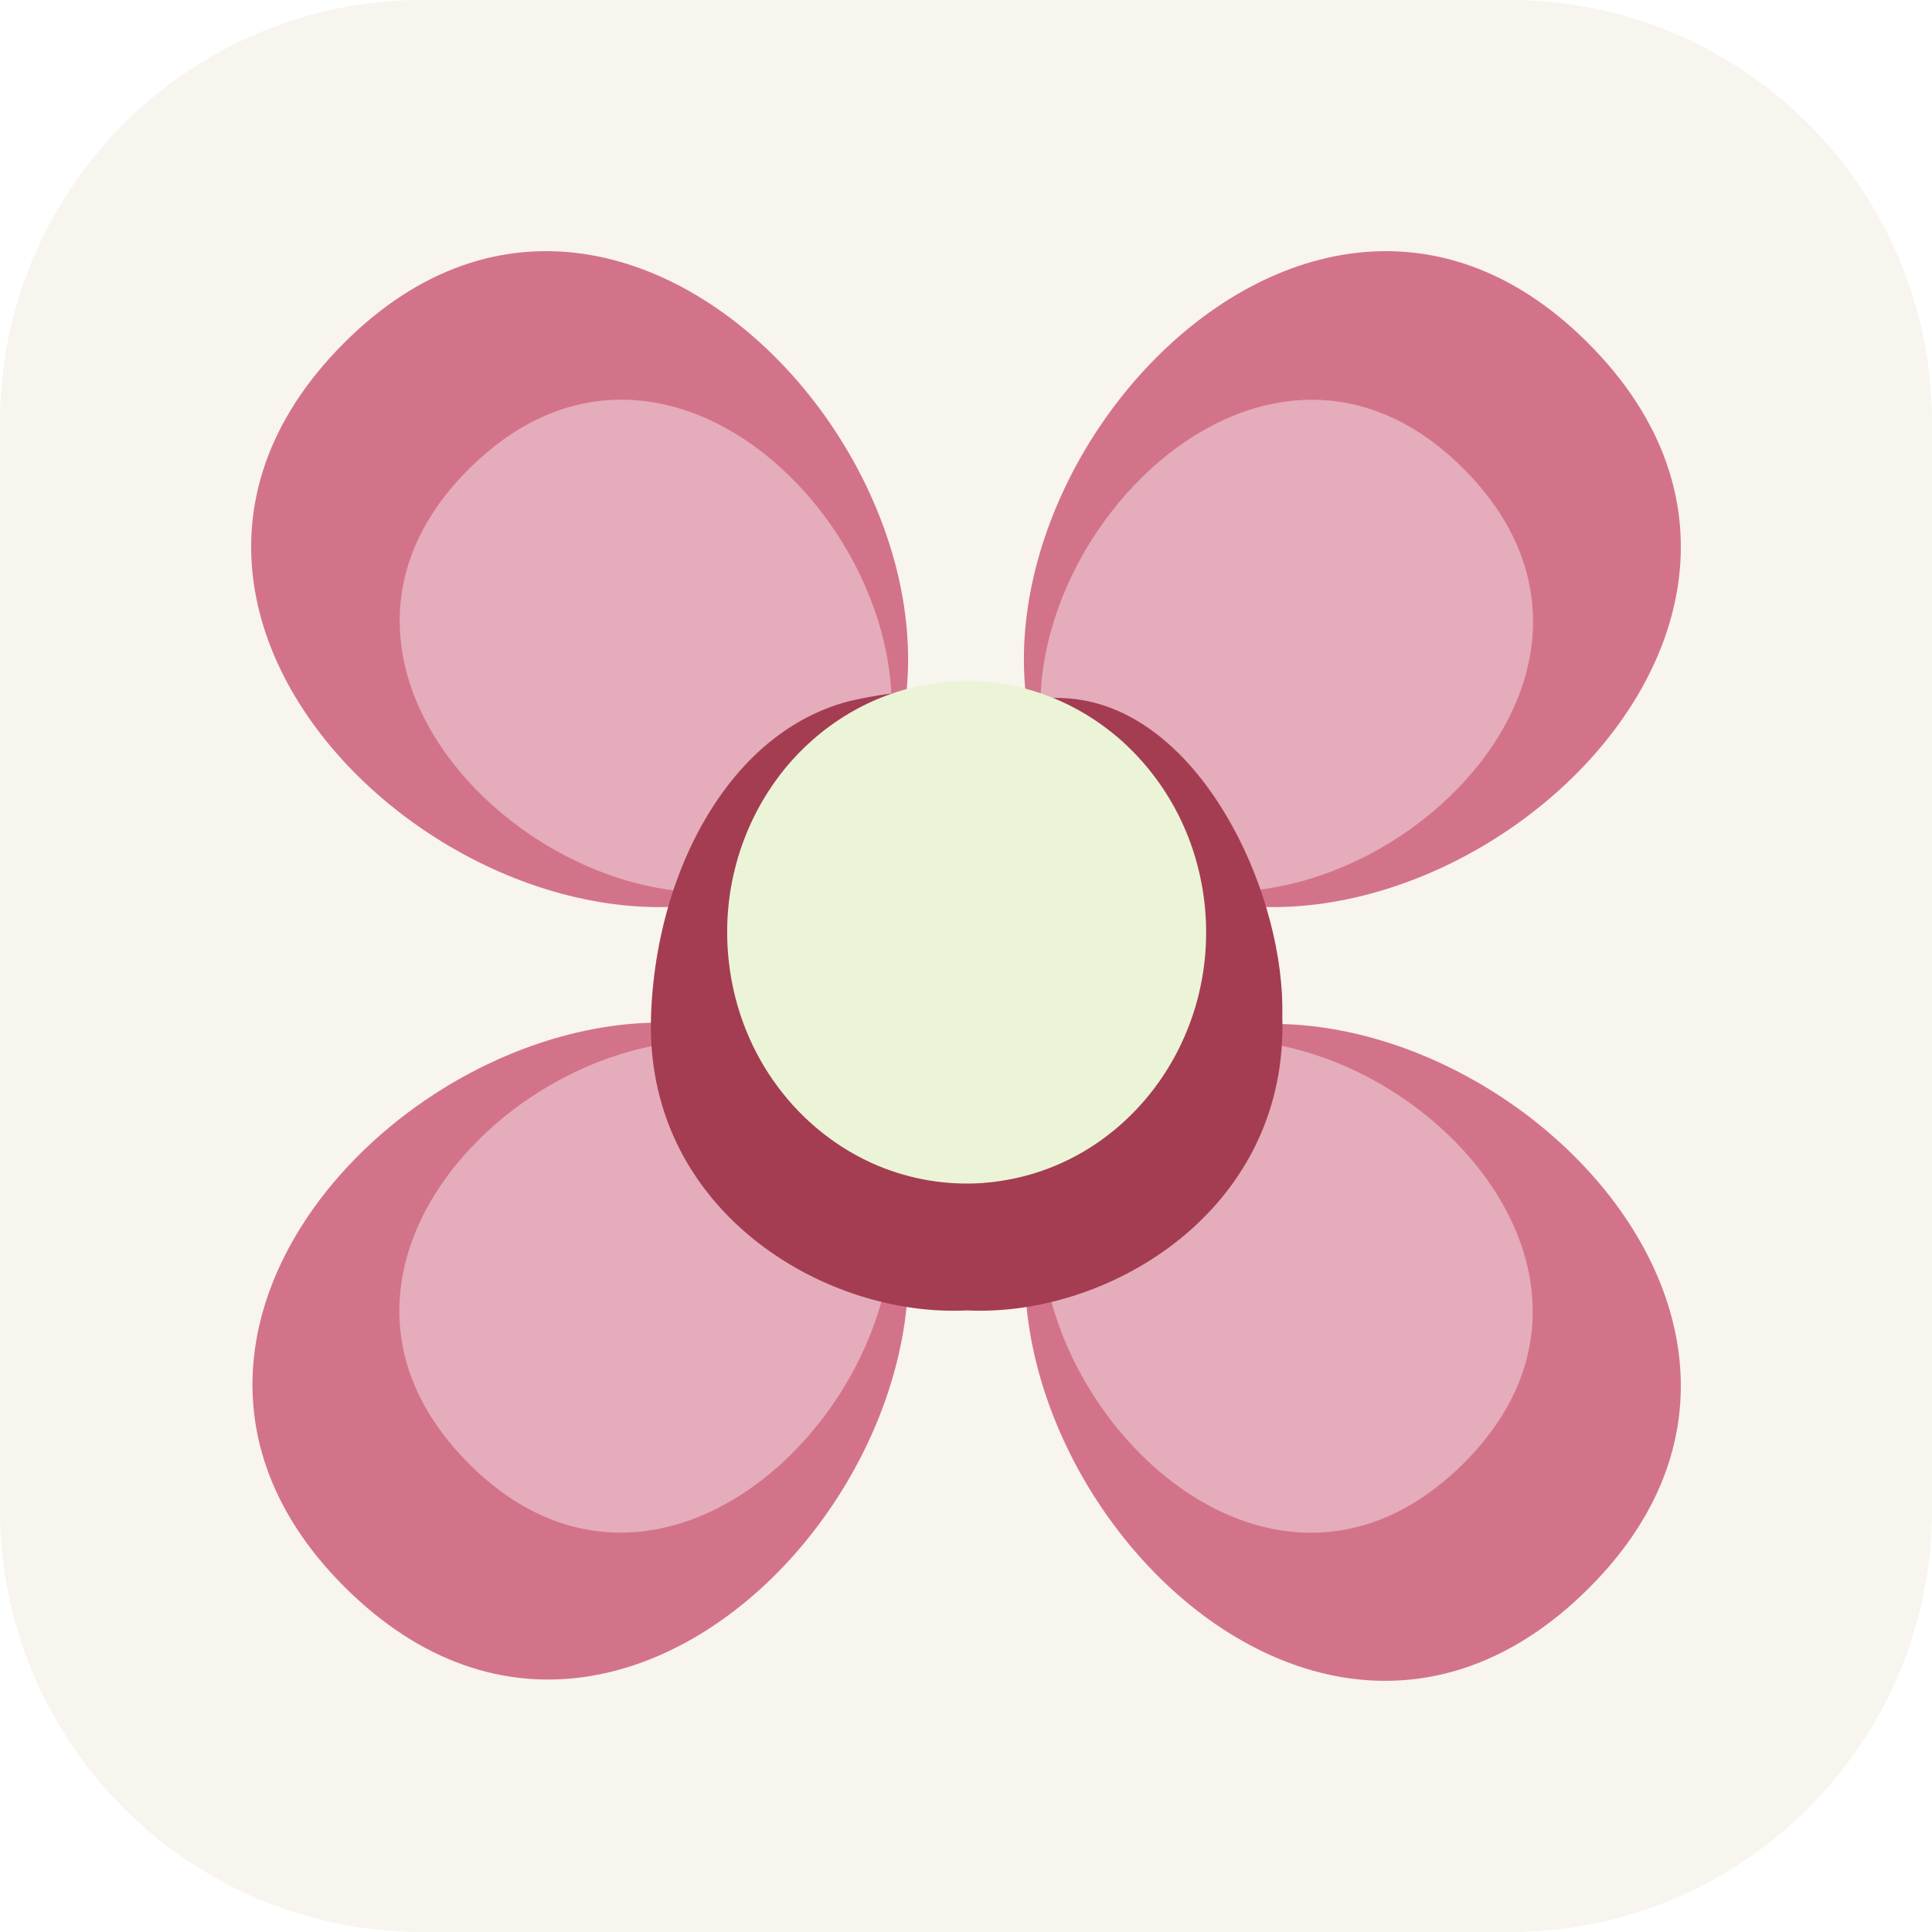
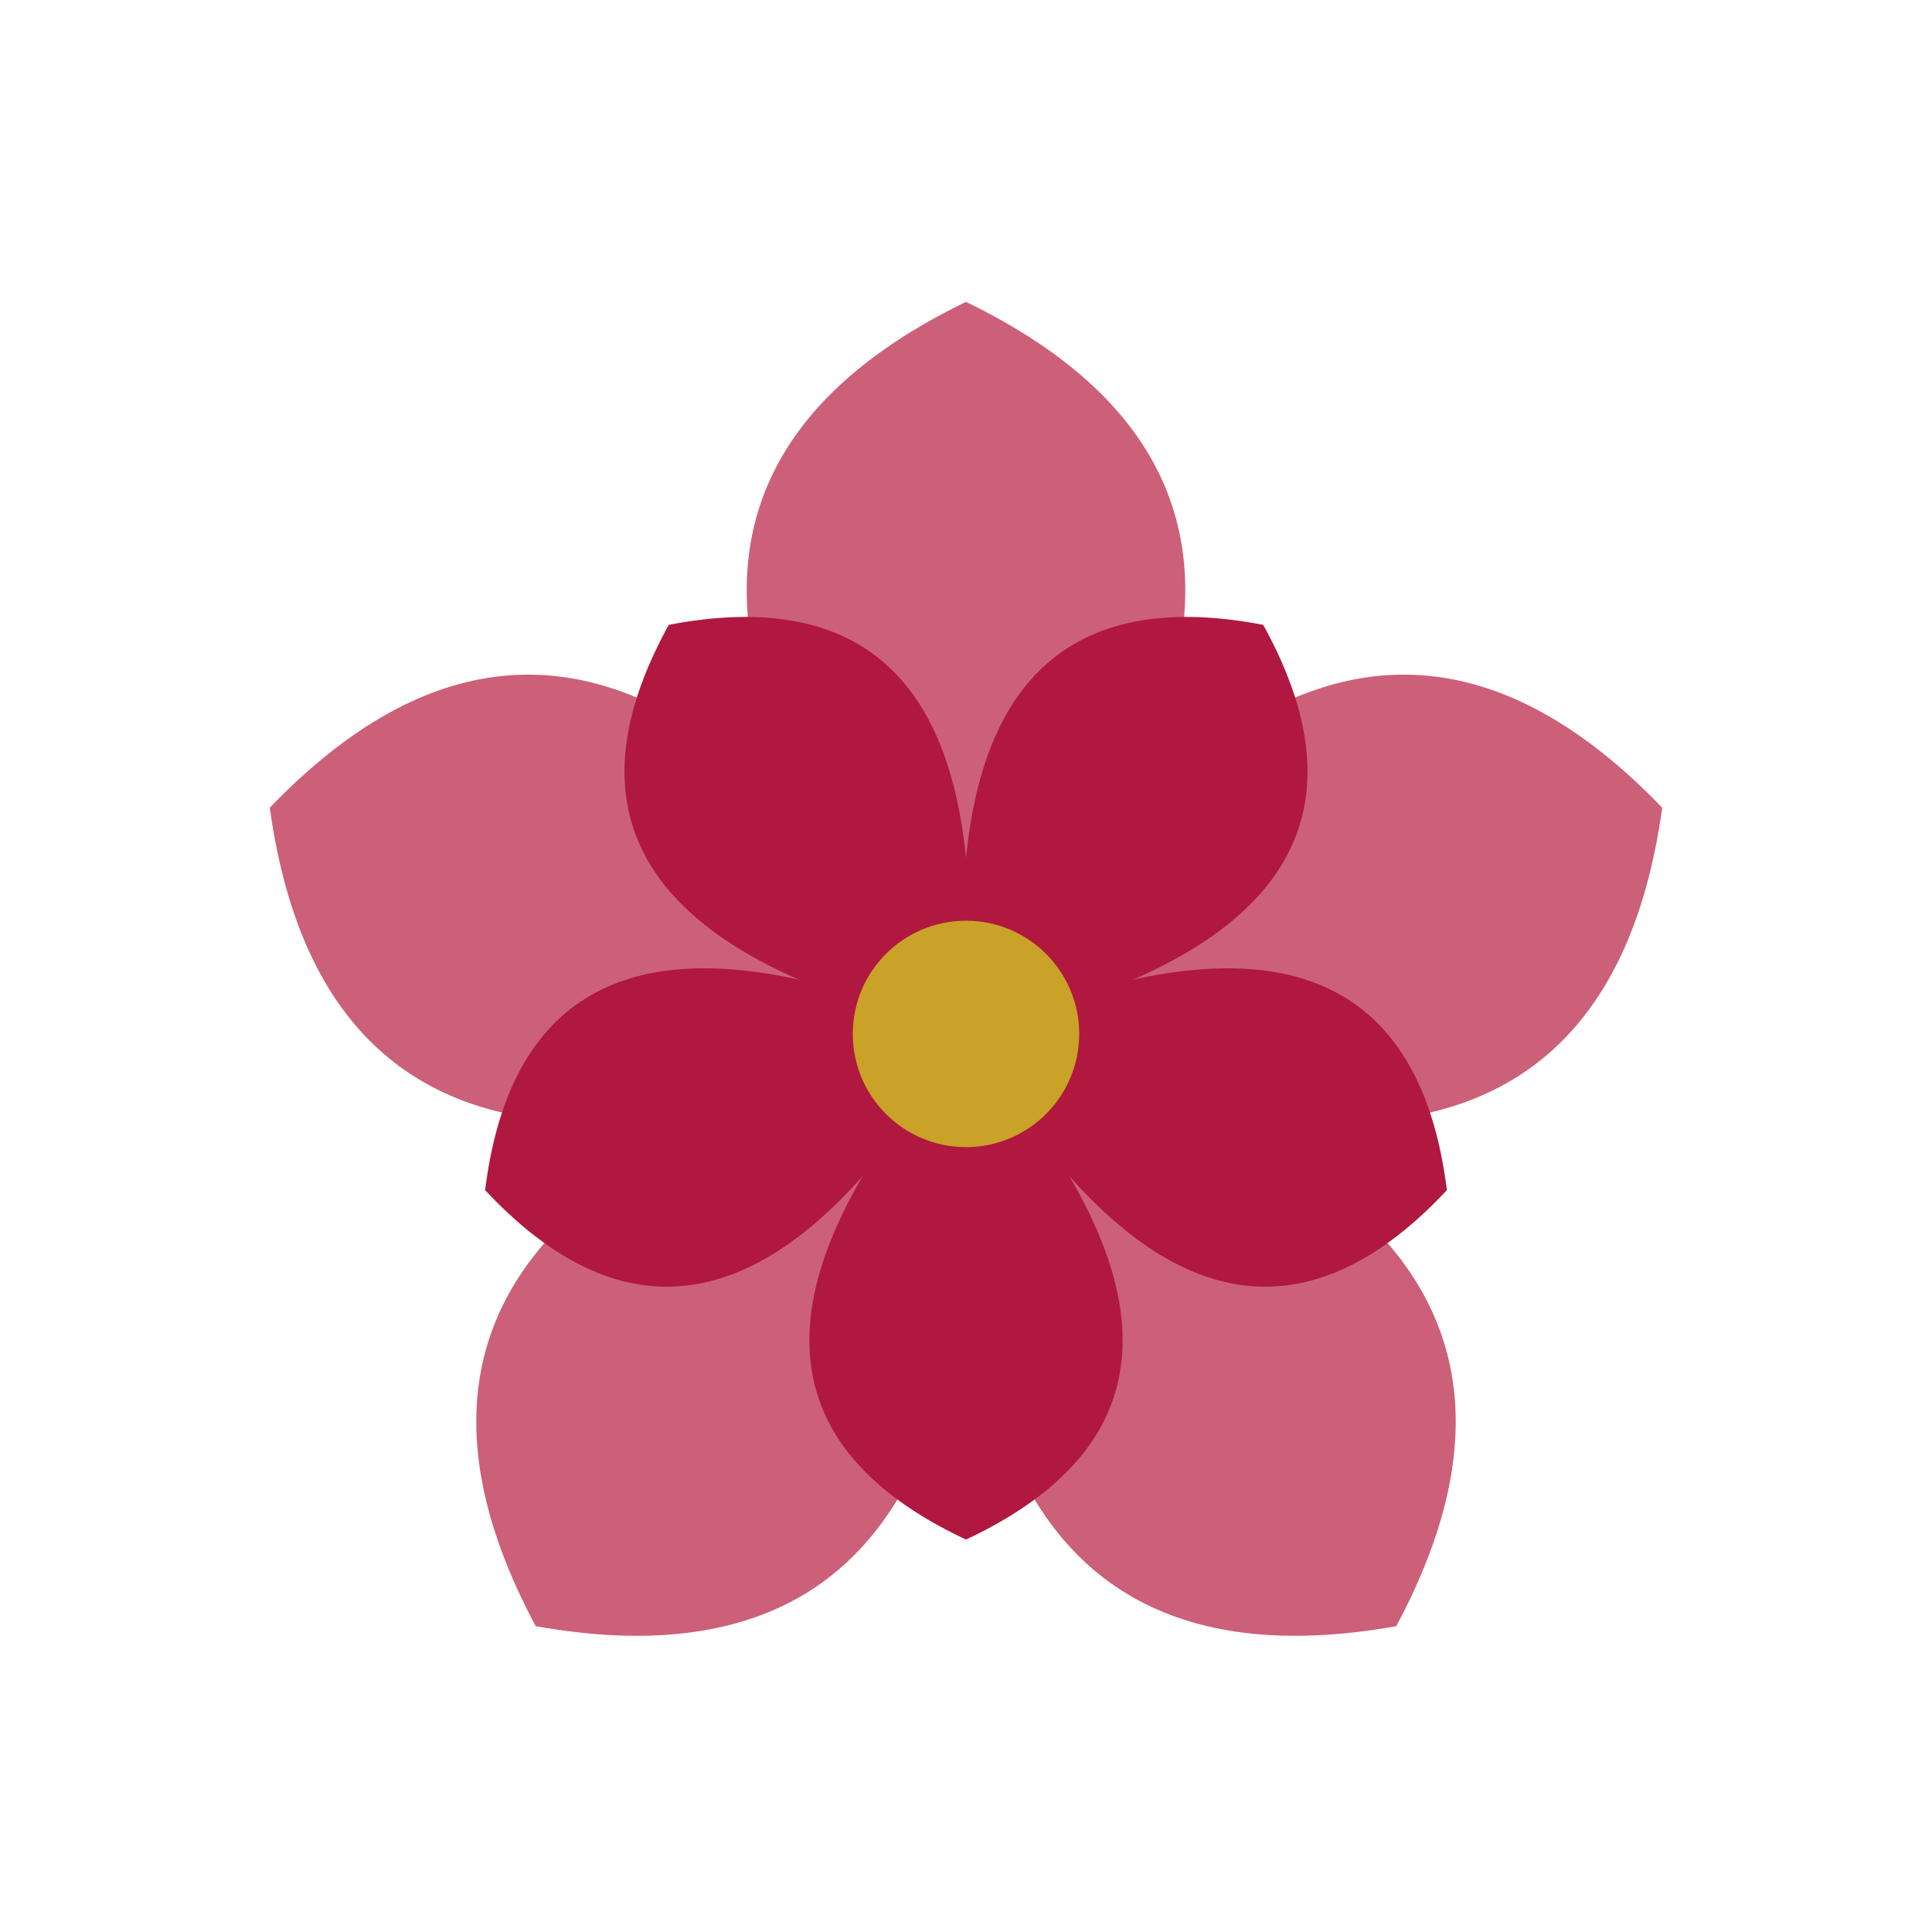
<svg xmlns="http://www.w3.org/2000/svg" viewBox="0 0 512 512" width="512" height="512">
-   <rect width="512" height="512" rx="112" fill="#F8F4EE" />
-   <g transform="translate(256,256) scale(1.036086,-1.036086) translate(-959.378,-555.861)" shape-rendering="geometricPrecision">
-     <path fill="#D37389" d="M 928.176 587.38 C 858.742 529.65 721.299 636.23 800.316 715.247 C 878.52 793.451 985.94 656.788 928.176 587.38 Z" />
-     <path fill="#D37389" d="M 990.895 524.66 C 933.164 455.226 1039.744 317.783 1118.762 396.8 C 1196.966 475.005 1060.303 582.424 990.895 524.66 Z" />
-     <path fill="#D37389" d="M 990.58 587.38 C 1060.014 529.649 1197.457 636.229 1118.44 715.247 C 1040.236 793.451 932.816 656.788 990.58 587.38 Z" />
-     <path fill="#D37389" d="M 928.193 524.992 C 985.924 455.558 879.344 318.115 800.326 397.132 C 722.122 475.336 858.785 582.756 928.193 524.992 Z" />
-     <path fill="#E5ACBB" d="M 990.856 524.621 C 947.563 472.551 1027.489 369.48 1086.745 428.737 C 1145.392 487.384 1042.906 567.939 990.856 524.621 Z" />
-     <path fill="#E5ACBB" d="M 928.158 524.406 C 876.088 567.699 773.017 487.773 832.274 428.517 C 890.92 369.87 971.476 472.356 928.158 524.406 Z" />
-     <path fill="#E5ACBB" d="M 928.005 586.999 C 971.298 639.069 891.372 742.14 832.116 682.883 C 773.469 624.236 875.955 543.681 928.005 586.999 Z" />
-     <path fill="#E5ACBB" d="M 990.703 587.214 C 1042.773 543.921 1145.844 623.847 1086.587 683.103 C 1027.94 741.75 947.385 639.264 990.703 587.214 Z" />
-     <path fill="#A43D52" d="M 1040.283 542.905 C 1041.806 494.798 998.58 467.692 963.111 467.692 C 962.004 467.692 960.826 467.692 959.578 467.765 C 958.332 467.692 957.154 467.692 955.976 467.692 C 920.508 467.692 877.282 494.798 878.806 542.904 C 879.504 564.947 886.683 588.512 901.058 605.233 C 908.394 613.766 917.729 620.301 928.362 623.288 C 933.578 624.752 956.218 629.216 959.302 622.769 C 959.37 622.623 959.439 622.405 959.578 622.26 C 959.648 622.405 959.717 622.623 960.063 622.841 C 970.891 622.841 980.34 626.074 991.586 623.361 C 1021.681 616.101 1041.047 572.832 1040.283 542.905 Z" />
-     <path fill="#EBF4D7" d="M 1020.362 572.115 C 1024.378 536.903 1000.387 504.896 966.821 500.683 C 965.967 500.576 965.114 500.469 964.254 500.421 L 963.685 500.35 C 954.293 499.716 945.226 501.302 936.928 504.74 C 936.871 504.733 936.864 504.793 936.807 504.785 C 916.68 513.277 901.483 532.678 898.727 556.849 C 896.719 574.454 901.721 591.306 911.438 604.269 L 912.039 605.071 C 921.703 617.483 935.826 626.217 952.268 628.281 C 968.311 630.294 983.675 625.624 995.759 616.305 C 996.581 615.682 997.345 615.051 998.109 614.421 C 1010.005 604.23 1018.388 589.422 1020.362 572.115 Z" />
-   </g>
+   <path d="M 0 0 C -33.6 -42.7, -112.0 -139.7, 0 -194.0 C 112.0 -139.7, 33.6 -42.7, 0 0 Z" fill="#CC6079" transform="translate(256,274) rotate(0.0)" />
+   <path d="M 0 0 C -33.6 -42.7, -112.0 -139.7, 0 -194.0 C 112.0 -139.7, 33.6 -42.7, 0 0 Z" fill="#CC6079" transform="translate(256,274) rotate(72.0)" />
+   <path d="M 0 0 C -33.6 -42.7, -112.0 -139.7, 0 -194.0 C 112.0 -139.7, 33.6 -42.7, 0 0 Z" fill="#CC6079" transform="translate(256,274) rotate(144.0)" />
+   <path d="M 0 0 C -33.6 -42.7, -112.0 -139.7, 0 -194.0 C 112.0 -139.7, 33.6 -42.7, 0 0 Z" fill="#CC6079" transform="translate(256,274) rotate(216.0)" />
+   <path d="M 0 0 C -33.6 -42.7, -112.0 -139.7, 0 -194.0 C 112.0 -139.7, 33.6 -42.7, 0 0 Z" fill="#CC6079" transform="translate(256,274) rotate(288.0)" />
+   <path d="M 0 0 C -24.0 -29.5, -80.0 -96.5, 0 -134.0 C 80.0 -96.5, 24.0 -29.5, 0 0 Z" fill="#B01840" transform="translate(256,274) rotate(36.0)" />
+   <path d="M 0 0 C -24.0 -29.5, -80.0 -96.5, 0 -134.0 C 80.0 -96.5, 24.0 -29.5, 0 0 Z" fill="#B01840" transform="translate(256,274) rotate(108.0)" />
+   <path d="M 0 0 C -24.0 -29.5, -80.0 -96.5, 0 -134.0 C 80.0 -96.5, 24.0 -29.5, 0 0 Z" fill="#B01840" transform="translate(256,274) rotate(180.0)" />
+   <path d="M 0 0 C -24.0 -29.5, -80.0 -96.5, 0 -134.0 C 80.0 -96.5, 24.0 -29.5, 0 0 Z" fill="#B01840" transform="translate(256,274) rotate(252.0)" />
+   <path d="M 0 0 C -24.0 -29.5, -80.0 -96.5, 0 -134.0 C 80.0 -96.5, 24.0 -29.5, 0 0 Z" fill="#B01840" transform="translate(256,274) rotate(324.0)" />
+   <circle cx="256" cy="274" r="30" fill="#C9A227" />
</svg>
